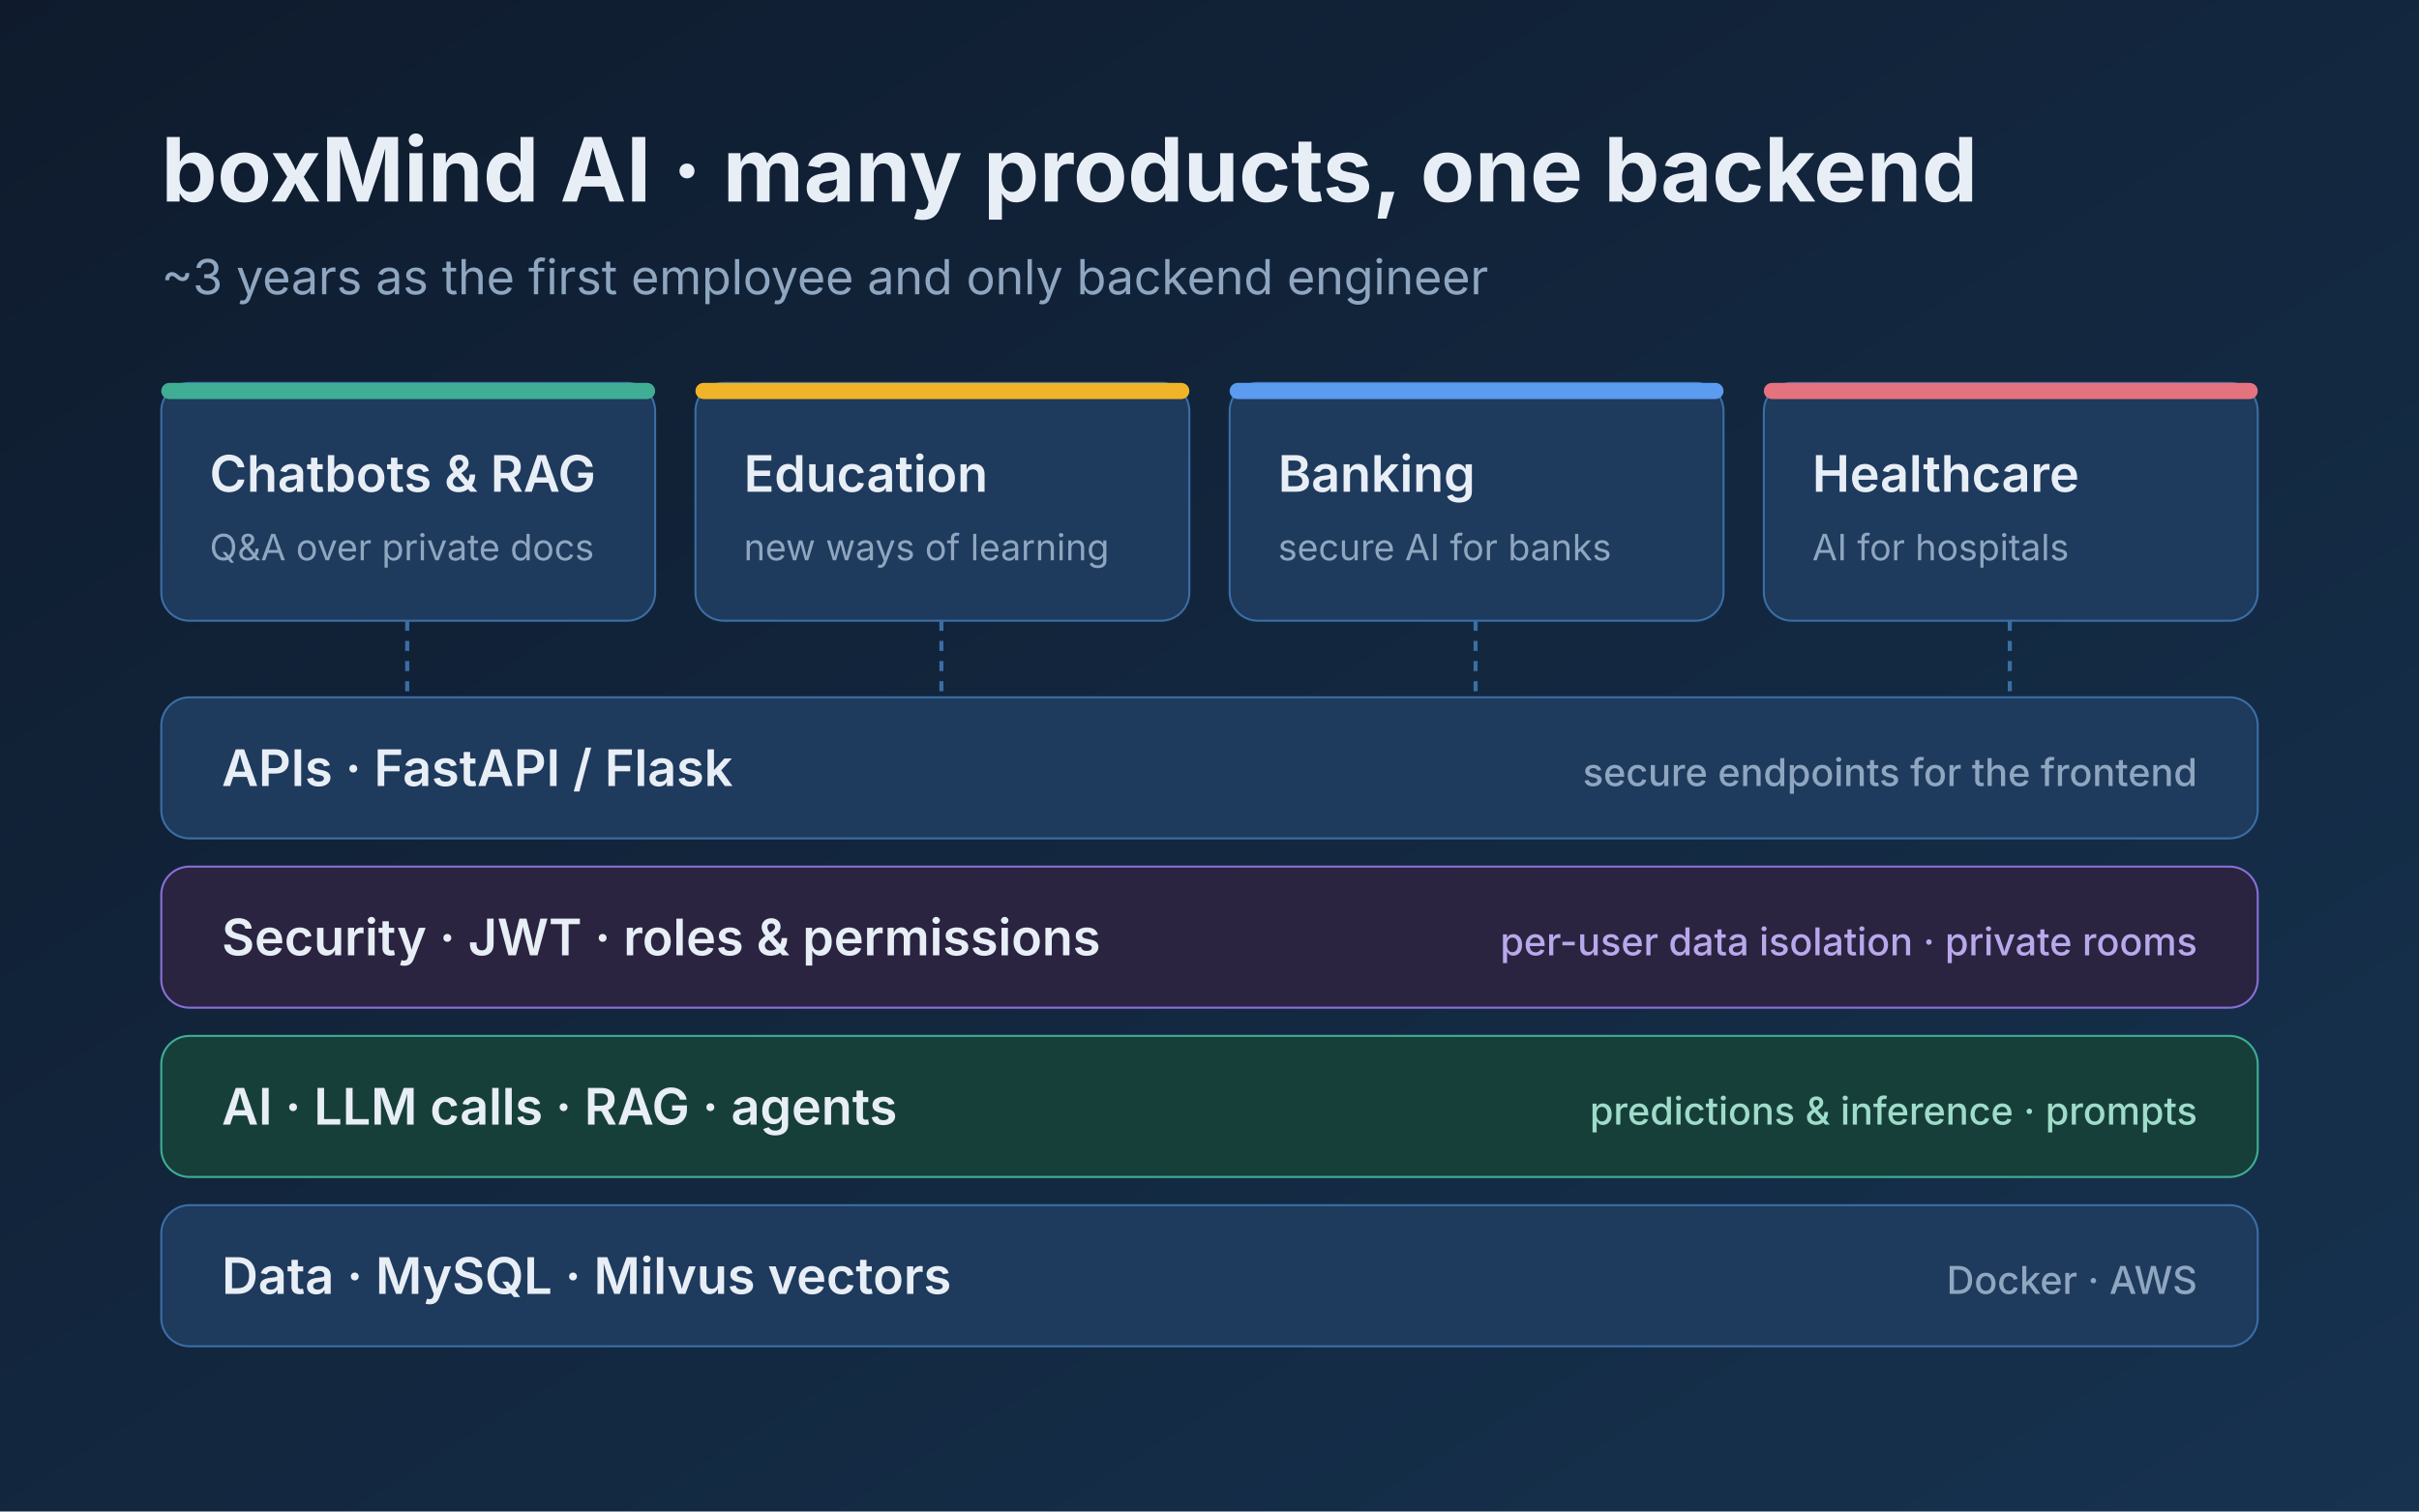
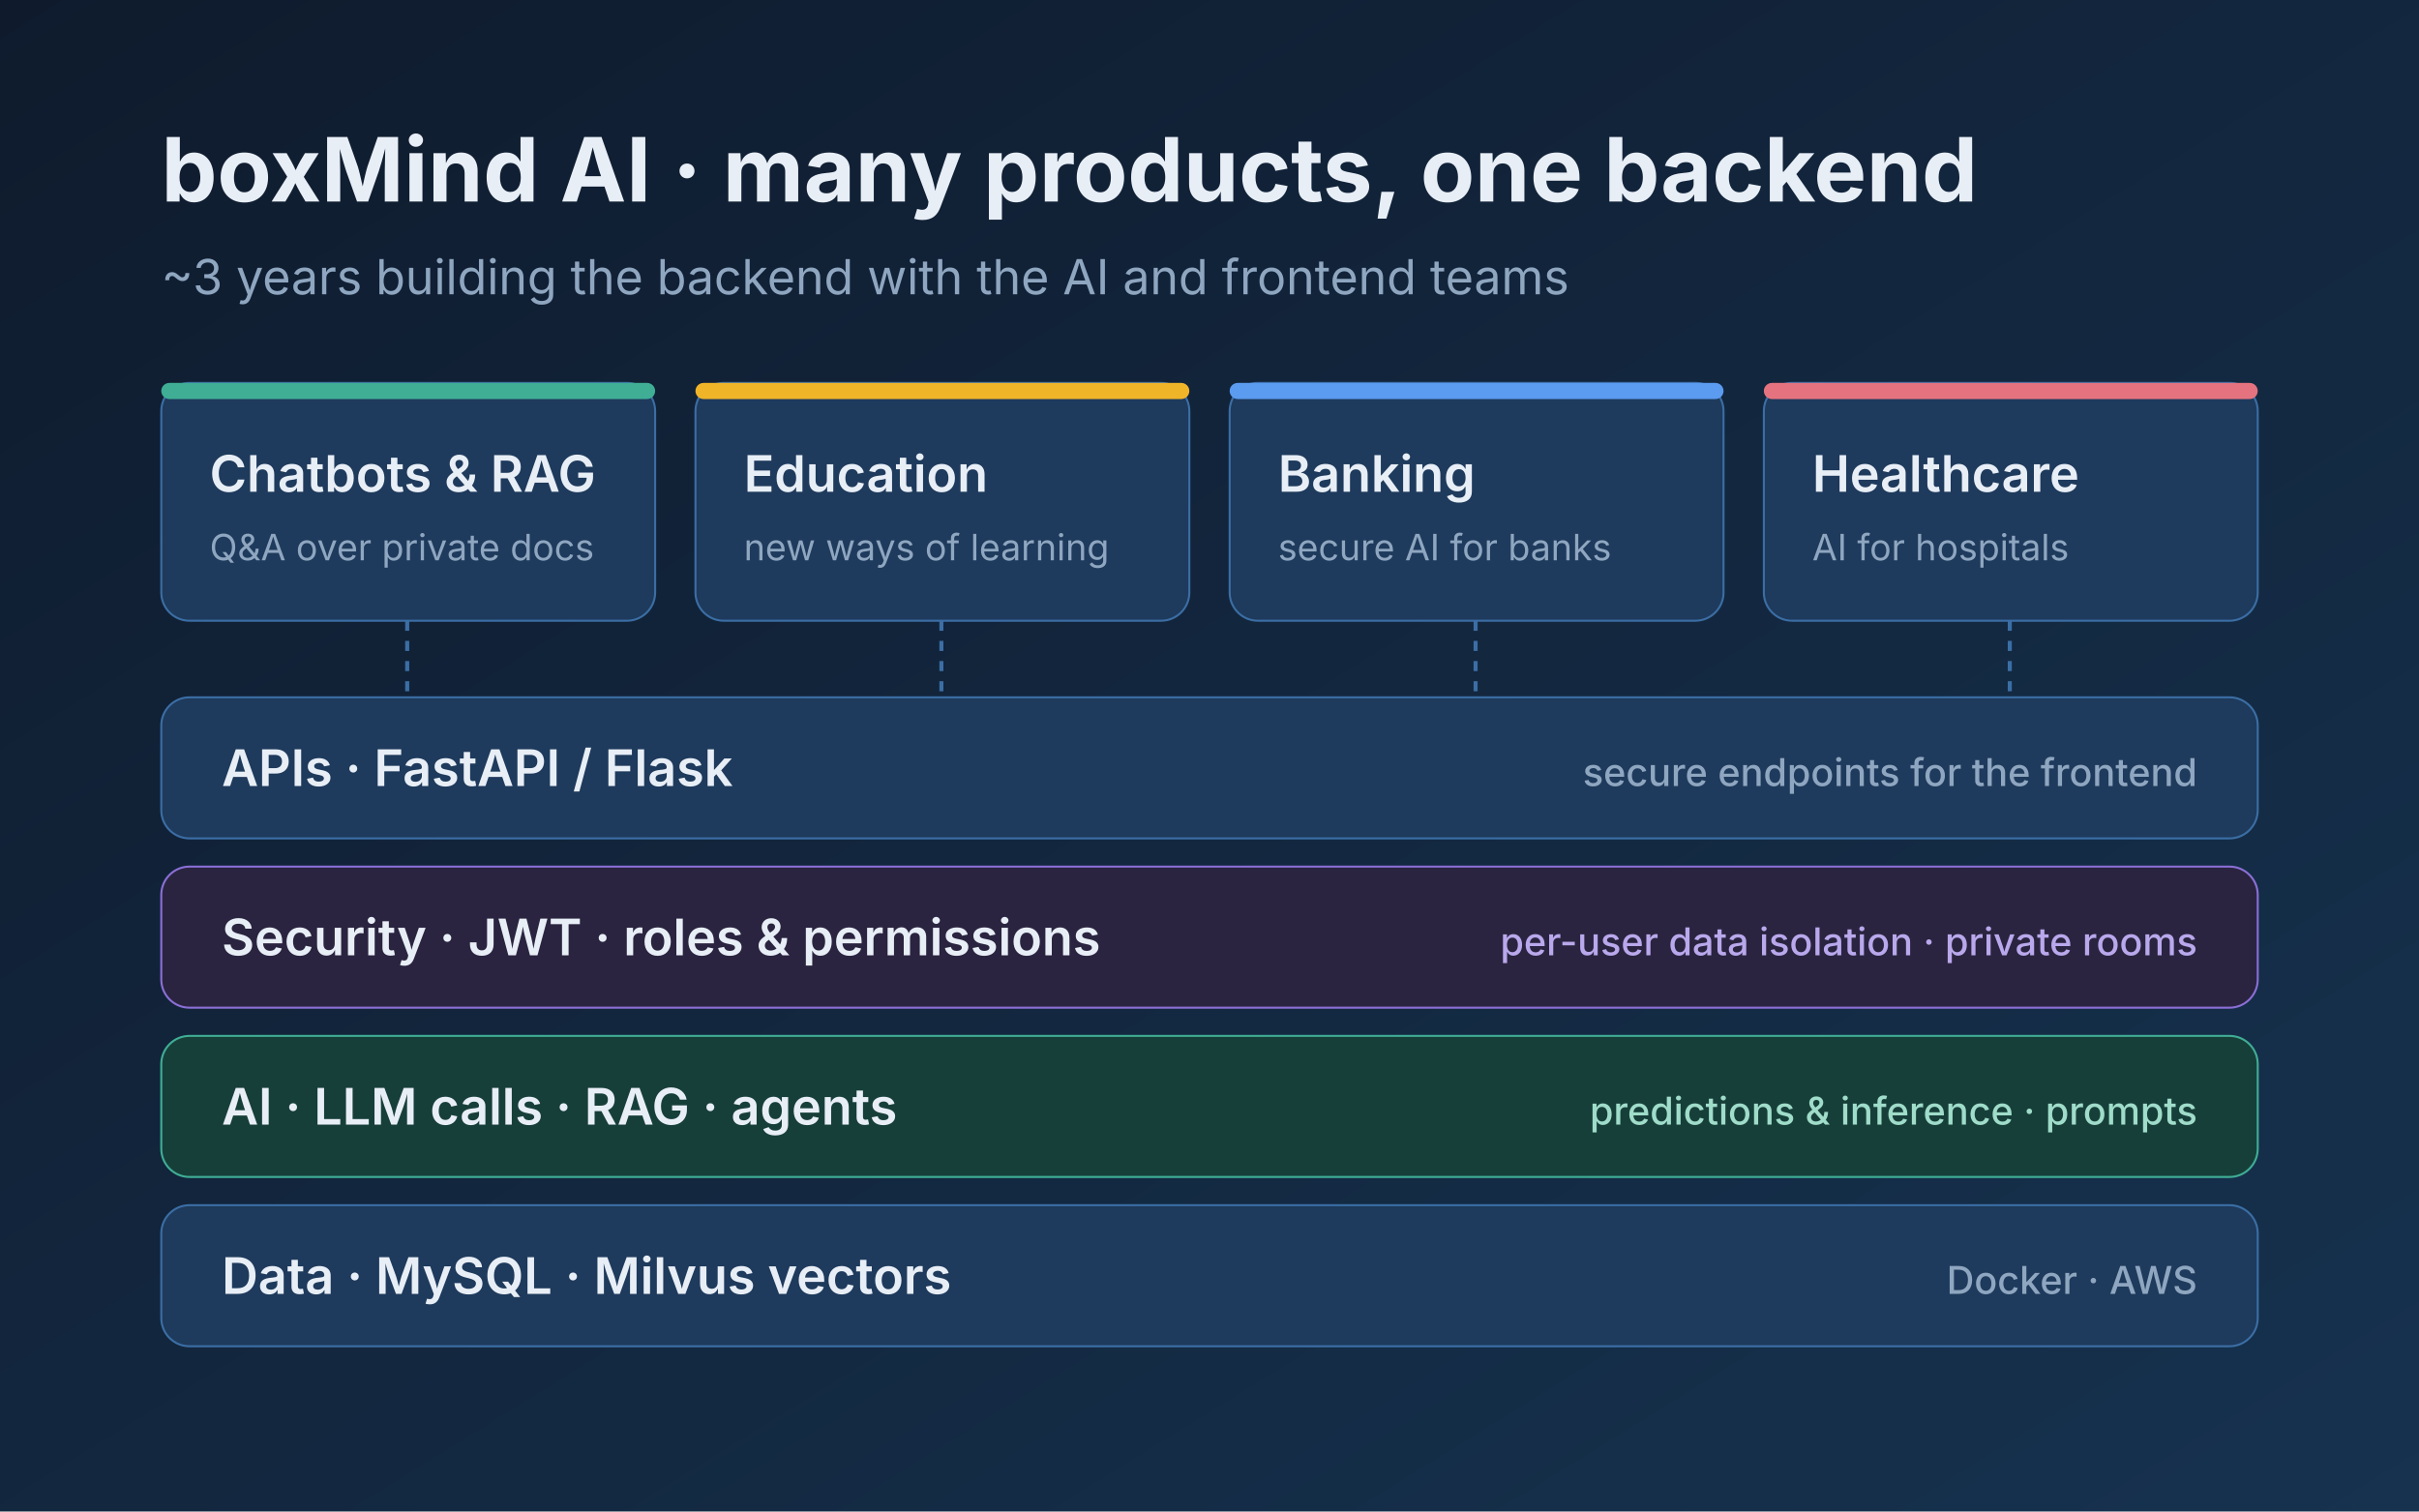
<svg xmlns="http://www.w3.org/2000/svg" viewBox="0 0 1200 750" font-family="Inter, Segoe UI, Helvetica, Arial, sans-serif">
  <defs>
    <linearGradient id="bg" x1="0" y1="0" x2="1" y2="1">
      <stop offset="0" stop-color="#0f1b2d" />
      <stop offset="1" stop-color="#16324f" />
    </linearGradient>
  </defs>
  <rect width="1200" height="750" fill="url(#bg)" />
  <text x="80" y="100" fill="#e8eef6" font-size="44" font-weight="700">boxMind AI · many products, one backend</text>
-   <text x="80" y="146" fill="#8fa6c0" font-size="24">~3 years as the first employee and only backend engineer</text>
+   <text x="80" y="146" fill="#8fa6c0" font-size="24">~3 years building the backend with the AI and frontend teams</text>
  <g>
    <rect x="80" y="190" width="245" height="118" rx="14" fill="#1e3a5c" stroke="#3b6ea5" />
    <rect x="80" y="190" width="245" height="8" rx="4" fill="#3fae95" />
    <text x="104" y="244" fill="#e8eef6" font-size="25" font-weight="600">Chatbots &amp; RAG</text>
    <text x="104" y="278" fill="#8fa6c0" font-size="18">Q&amp;A over private docs</text>
    <rect x="345" y="190" width="245" height="118" rx="14" fill="#1e3a5c" stroke="#3b6ea5" />
    <rect x="345" y="190" width="245" height="8" rx="4" fill="#f0b429" />
    <text x="369" y="244" fill="#e8eef6" font-size="25" font-weight="600">Education</text>
    <text x="369" y="278" fill="#8fa6c0" font-size="18">new ways of learning</text>
    <rect x="610" y="190" width="245" height="118" rx="14" fill="#1e3a5c" stroke="#3b6ea5" />
    <rect x="610" y="190" width="245" height="8" rx="4" fill="#5b9bf0" />
    <text x="634" y="244" fill="#e8eef6" font-size="25" font-weight="600">Banking</text>
    <text x="634" y="278" fill="#8fa6c0" font-size="18">secure AI for banks</text>
    <rect x="875" y="190" width="245" height="118" rx="14" fill="#1e3a5c" stroke="#3b6ea5" />
    <rect x="875" y="190" width="245" height="8" rx="4" fill="#e5737f" />
    <text x="899" y="244" fill="#e8eef6" font-size="25" font-weight="600">Healthcare</text>
    <text x="899" y="278" fill="#8fa6c0" font-size="18">AI for hospitals</text>
  </g>
  <g stroke="#3b6ea5" stroke-width="2" stroke-dasharray="5 5">
    <line x1="202" y1="308" x2="202" y2="346" />
    <line x1="467" y1="308" x2="467" y2="346" />
    <line x1="732" y1="308" x2="732" y2="346" />
    <line x1="997" y1="308" x2="997" y2="346" />
  </g>
  <g font-size="25" font-weight="600">
    <rect x="80" y="346" width="1040" height="70" rx="14" fill="#1e3a5c" stroke="#3b6ea5" />
    <text x="110" y="390" fill="#e8eef6">APIs · FastAPI / Flask</text>
    <text x="1090" y="390" fill="#8fa6c0" font-size="19" font-weight="500" text-anchor="end">secure endpoints for the frontend</text>
    <rect x="80" y="430" width="1040" height="70" rx="14" fill="#2a2440" stroke="#8b6fd6" />
    <text x="110" y="474" fill="#e8eef6">Security · JWT · roles &amp; permissions</text>
    <text x="1090" y="474" fill="#b9a8ec" font-size="19" font-weight="500" text-anchor="end">per-user data isolation · private rooms</text>
    <rect x="80" y="514" width="1040" height="70" rx="14" fill="#173f3a" stroke="#3fae95" />
    <text x="110" y="558" fill="#e8eef6">AI · LLM calls · RAG · agents</text>
    <text x="1090" y="558" fill="#9fdcc9" font-size="19" font-weight="500" text-anchor="end">predictions &amp; inference · prompts</text>
    <rect x="80" y="598" width="1040" height="70" rx="14" fill="#1e3a5c" stroke="#3b6ea5" />
    <text x="110" y="642" fill="#e8eef6">Data · MySQL · Milvus vectors</text>
    <text x="1090" y="642" fill="#8fa6c0" font-size="19" font-weight="500" text-anchor="end">Docker · AWS</text>
  </g>
</svg>
